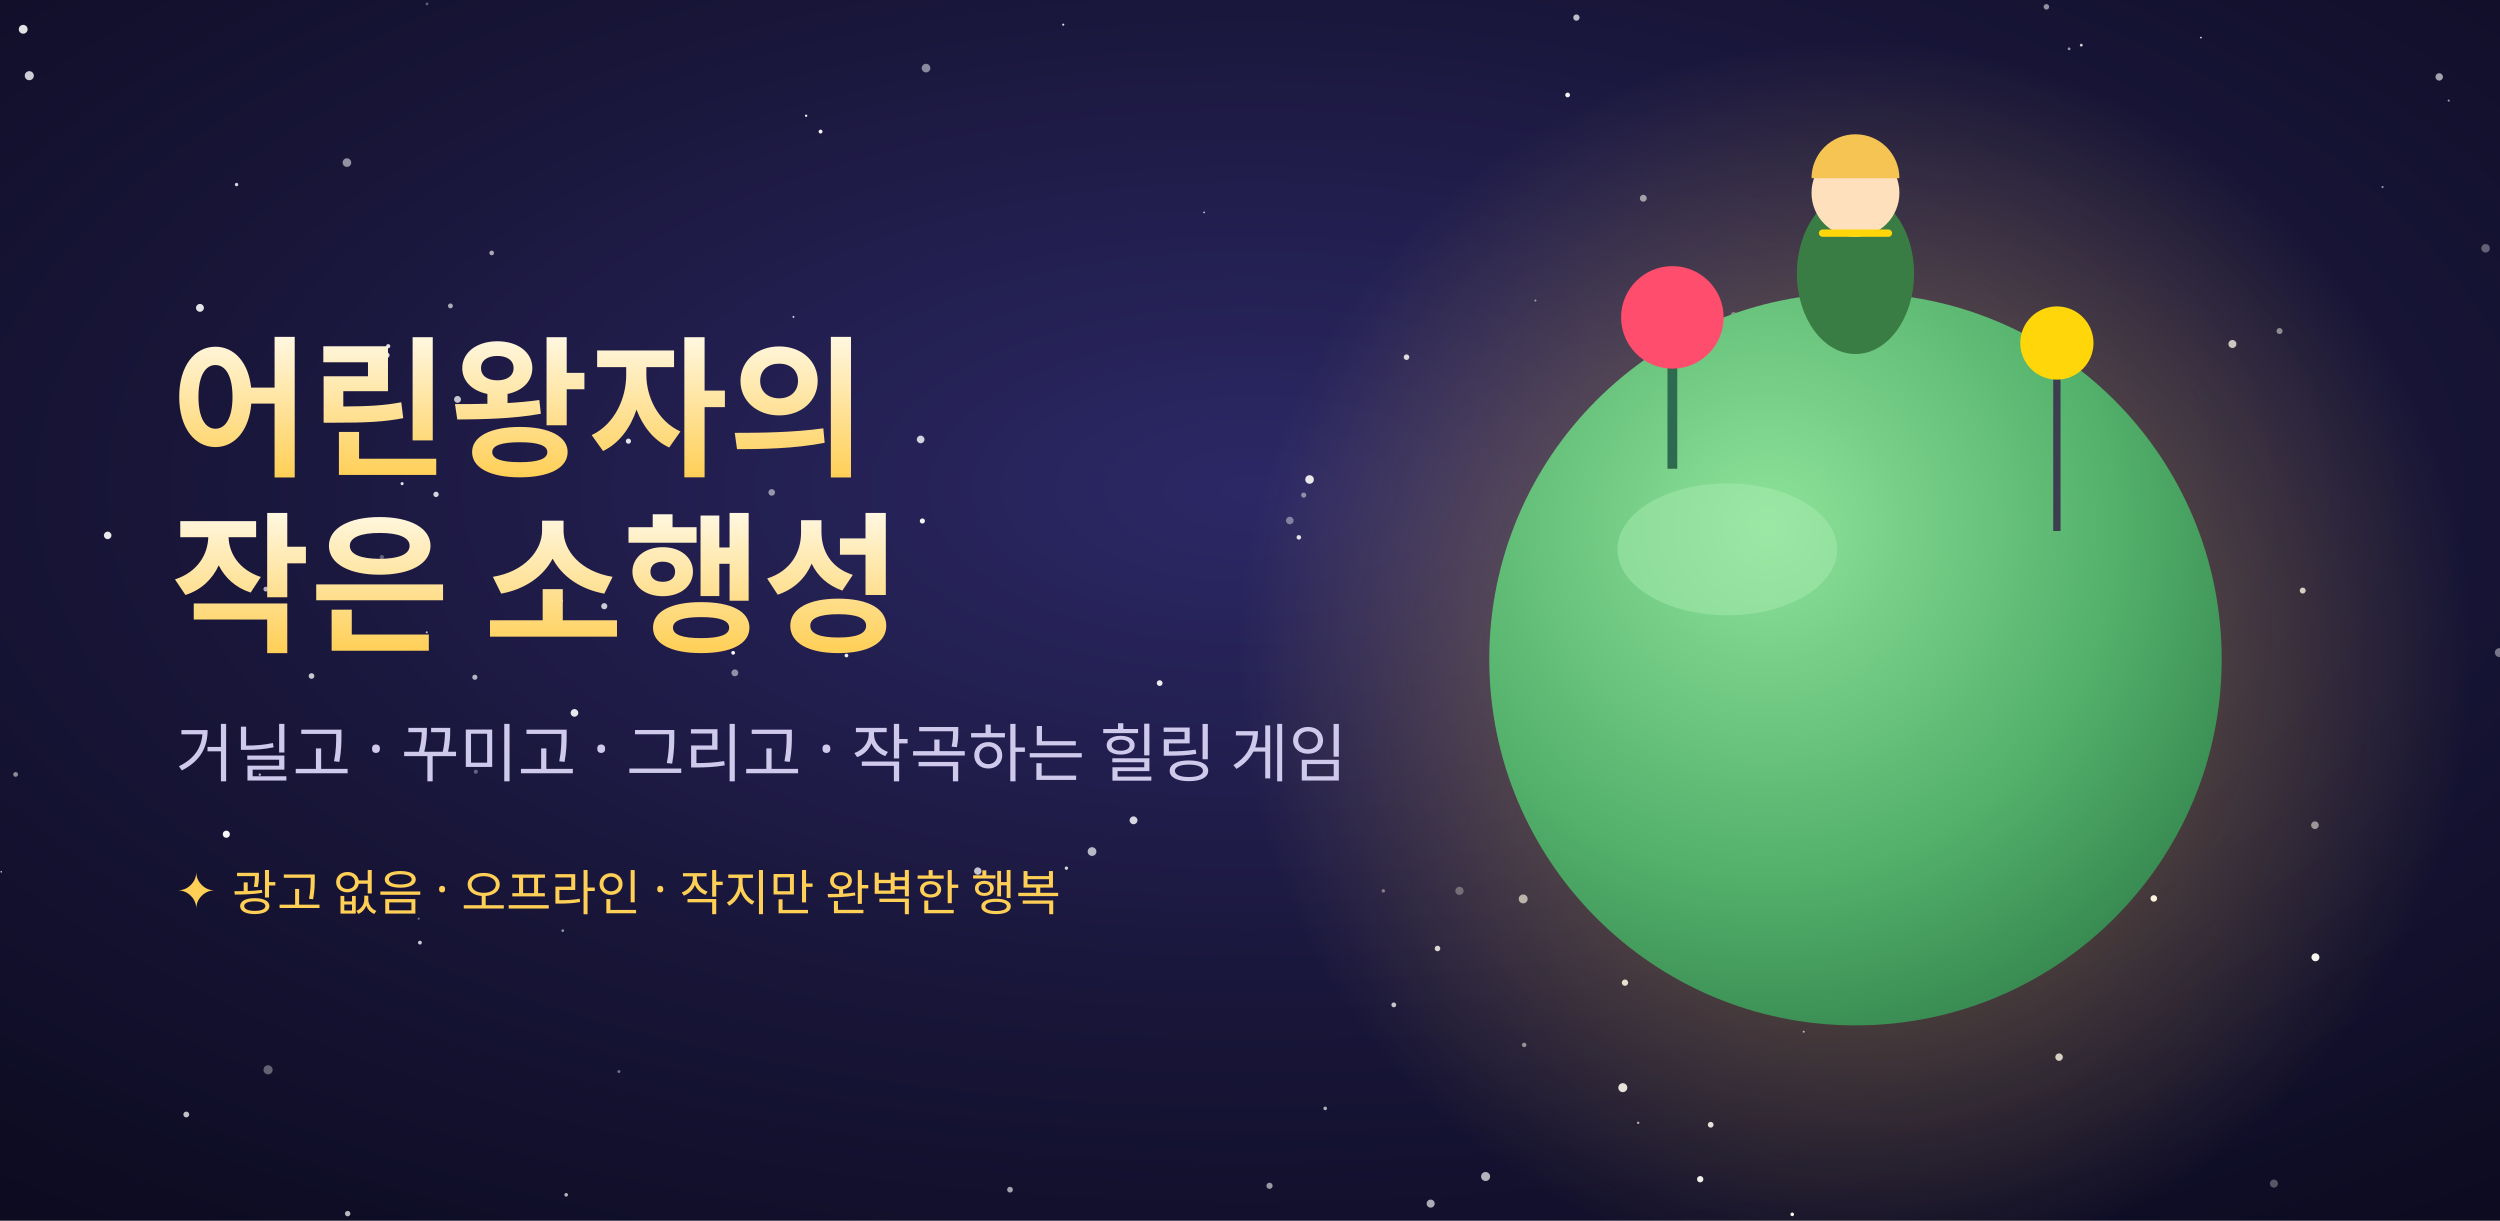
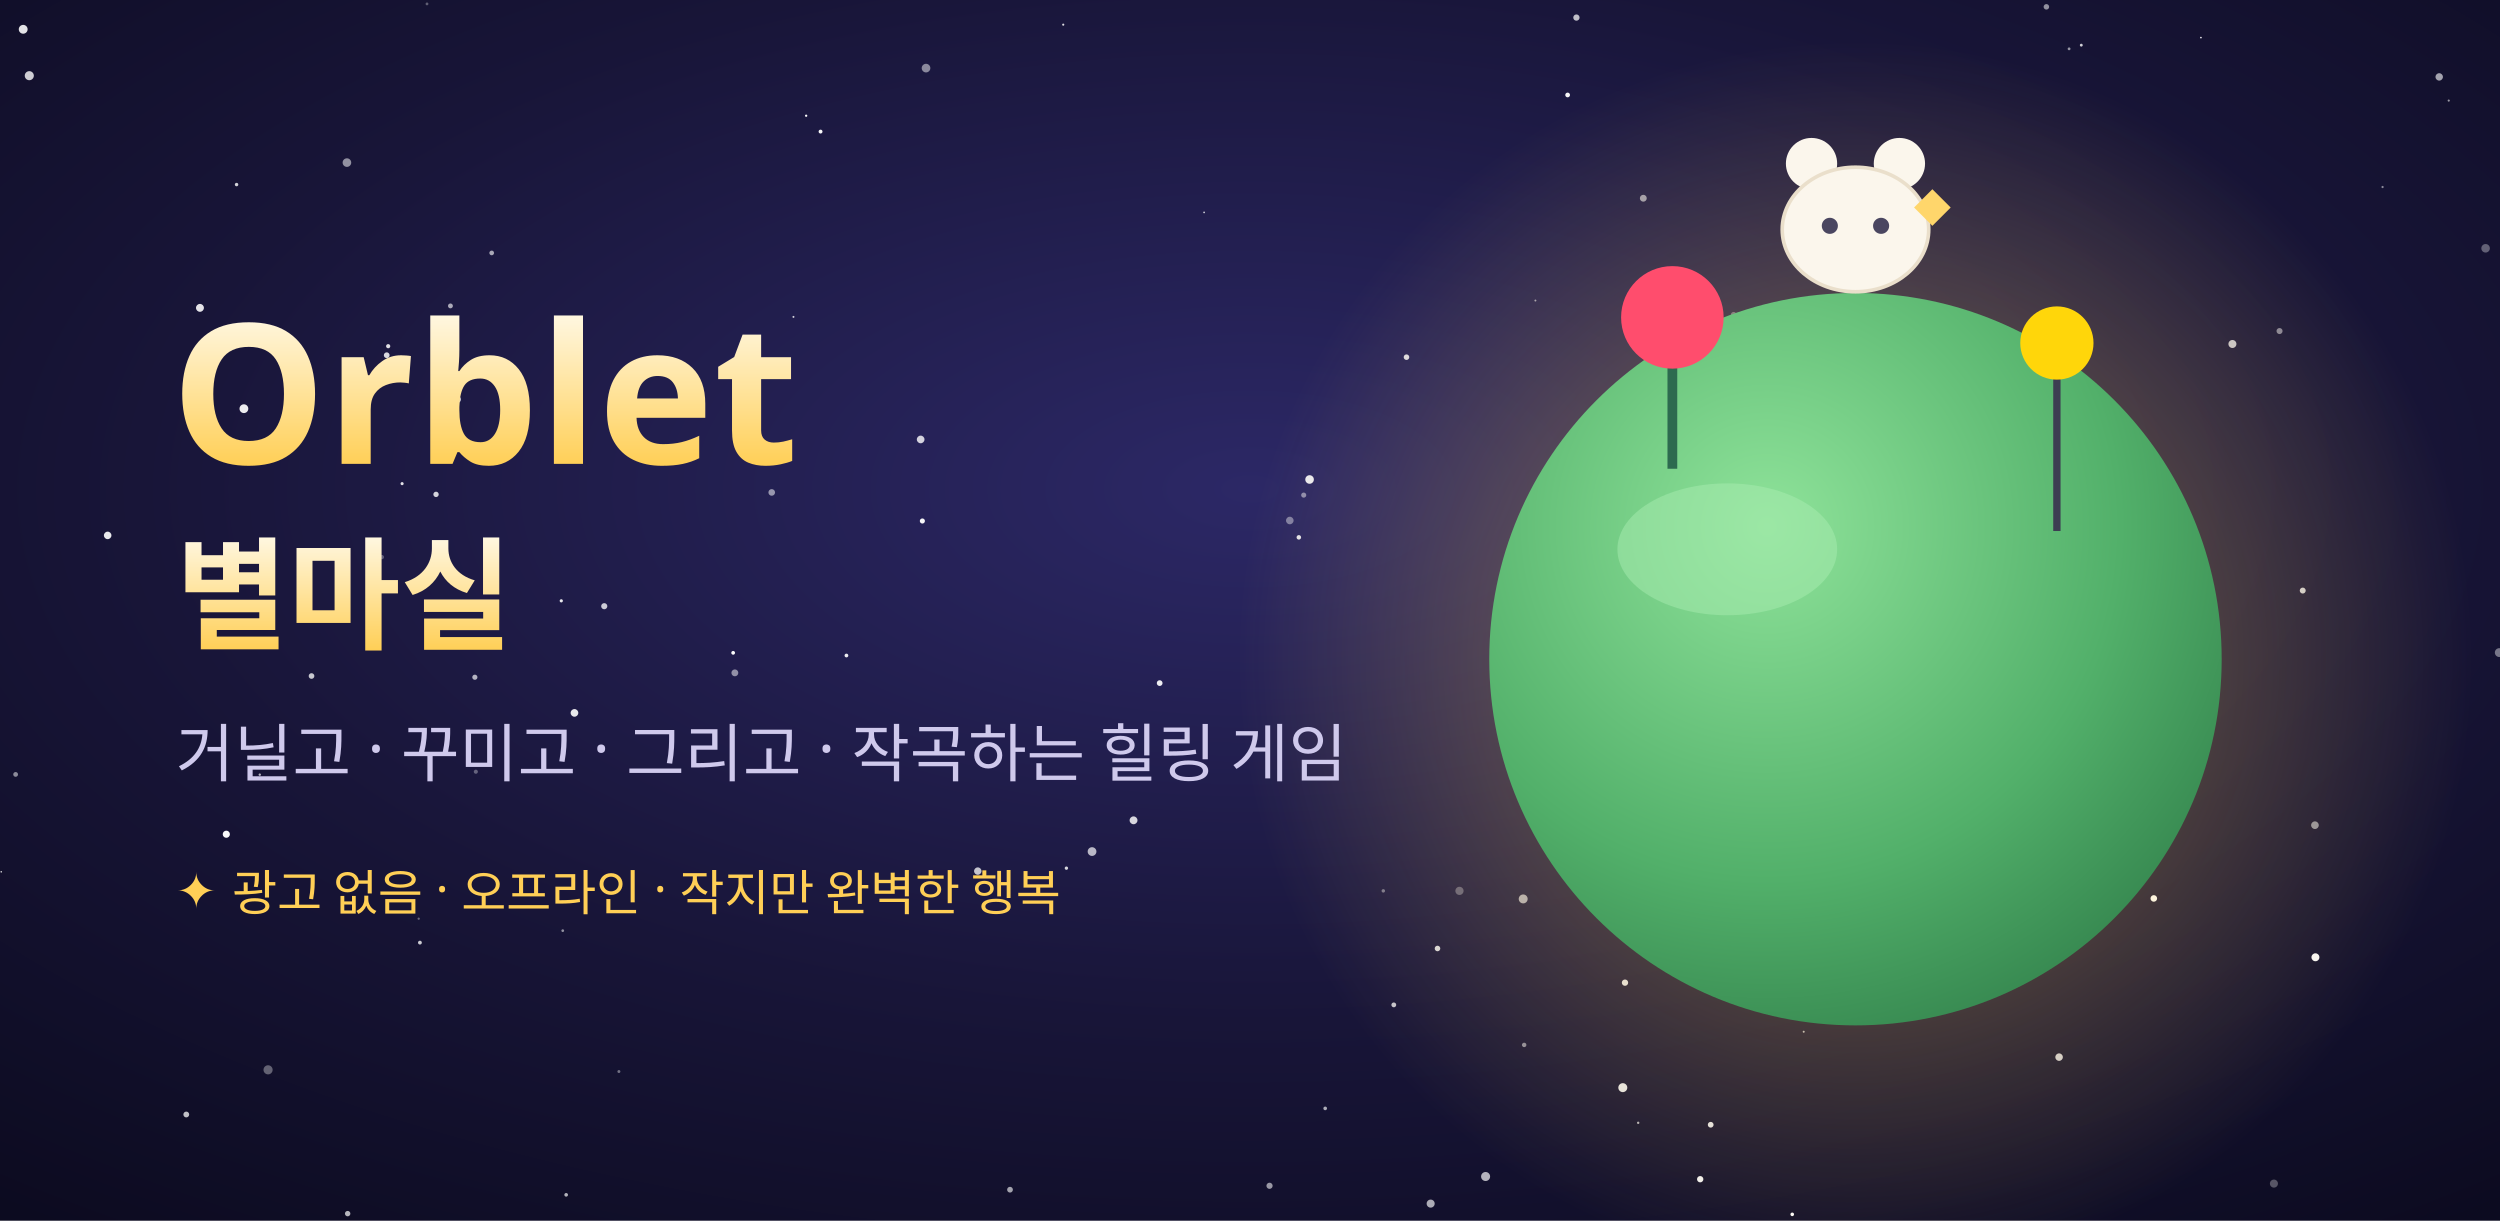
<svg xmlns="http://www.w3.org/2000/svg" width="1024" height="500" viewBox="0 0 1024 500">
  <defs>
    <radialGradient id="sky" cx="50%" cy="40%" r="80%">
      <stop offset="0%" stop-color="#2c2866" />
      <stop offset="55%" stop-color="#181538" />
      <stop offset="100%" stop-color="#0b0a1e" />
    </radialGradient>
    <radialGradient id="planet" cx="38%" cy="32%" r="80%">
      <stop offset="0%" stop-color="#8fe39a" />
      <stop offset="60%" stop-color="#52b06a" />
      <stop offset="100%" stop-color="#2f7d49" />
    </radialGradient>
    <radialGradient id="glow" cx="50%" cy="50%" r="50%">
      <stop offset="0%" stop-color="#ffcf56" stop-opacity="0.5" />
      <stop offset="100%" stop-color="#ffcf56" stop-opacity="0" />
    </radialGradient>
    <linearGradient id="title" x1="0" y1="0" x2="0" y2="1">
      <stop offset="0%" stop-color="#fff7e0" />
      <stop offset="100%" stop-color="#ffcf56" />
    </linearGradient>
  </defs>
  <rect width="1024" height="500" fill="url(#sky)" />
  <circle cx="12.0" cy="31.0" r="1.86" fill="#fff" opacity="0.79" />
  <circle cx="534.0" cy="202.8" r="1.05" fill="#fff" opacity="0.47" />
  <circle cx="566.6" cy="364.9" r="0.71" fill="#fff" opacity="0.41" />
  <circle cx="782.4" cy="259.2" r="0.62" fill="#fff" opacity="0.56" />
  <circle cx="300.3" cy="267.4" r="0.77" fill="#fff" opacity="0.98" />
  <circle cx="253.5" cy="438.9" r="0.61" fill="#fff" opacity="0.40" />
  <circle cx="158.4" cy="145.5" r="1.18" fill="#fff" opacity="0.83" />
  <circle cx="76.3" cy="456.5" r="1.19" fill="#fff" opacity="0.74" />
  <circle cx="696.4" cy="483.0" r="1.30" fill="#fff" opacity="0.94" />
  <circle cx="847.5" cy="20.0" r="0.58" fill="#fff" opacity="0.55" />
  <circle cx="435.5" cy="10.1" r="0.44" fill="#fff" opacity="0.84" />
  <circle cx="377.8" cy="213.4" r="1.05" fill="#fff" opacity="0.96" />
  <circle cx="720.2" cy="344.1" r="0.83" fill="#fff" opacity="0.55" />
  <circle cx="142.1" cy="66.6" r="1.76" fill="#fff" opacity="0.53" />
  <circle cx="194.9" cy="316.1" r="0.84" fill="#fff" opacity="0.33" />
  <circle cx="700.7" cy="460.7" r="1.18" fill="#fff" opacity="0.88" />
  <circle cx="671.0" cy="459.9" r="0.49" fill="#fff" opacity="0.67" />
  <circle cx="664.7" cy="445.5" r="1.84" fill="#fff" opacity="0.89" />
  <circle cx="608.5" cy="481.9" r="1.85" fill="#fff" opacity="0.68" />
  <circle cx="838.2" cy="2.8" r="1.13" fill="#fff" opacity="0.53" />
  <circle cx="741.7" cy="274.7" r="1.51" fill="#fff" opacity="0.98" />
  <circle cx="570.9" cy="411.6" r="0.99" fill="#fff" opacity="0.75" />
  <circle cx="756.3" cy="275.8" r="0.80" fill="#fff" opacity="0.47" />
  <circle cx="9.5" cy="12.0" r="1.81" fill="#fff" opacity="0.88" />
  <circle cx="645.7" cy="7.2" r="1.29" fill="#fff" opacity="0.72" />
  <circle cx="734.1" cy="497.4" r="0.74" fill="#fff" opacity="0.99" />
  <circle cx="665.6" cy="402.5" r="1.30" fill="#fff" opacity="0.88" />
  <circle cx="142.4" cy="497.1" r="1.11" fill="#fff" opacity="0.70" />
  <circle cx="164.7" cy="198.1" r="0.64" fill="#fff" opacity="0.87" />
  <circle cx="882.2" cy="368.0" r="1.35" fill="#fff" opacity="0.99" />
  <circle cx="623.9" cy="368.2" r="1.83" fill="#fff" opacity="0.64" />
  <circle cx="235.3" cy="292.0" r="1.57" fill="#fff" opacity="0.90" />
  <circle cx="194.5" cy="277.4" r="1.06" fill="#fff" opacity="0.67" />
  <circle cx="184.5" cy="125.3" r="1.00" fill="#fff" opacity="0.63" />
  <circle cx="174.9" cy="1.6" r="0.58" fill="#fff" opacity="0.32" />
  <circle cx="109.8" cy="438.2" r="1.87" fill="#fff" opacity="0.34" />
  <circle cx="178.6" cy="202.5" r="1.10" fill="#fff" opacity="0.81" />
  <circle cx="377.1" cy="180.0" r="1.57" fill="#fff" opacity="0.80" />
  <circle cx="819.3" cy="265.0" r="1.58" fill="#fff" opacity="0.59" />
  <circle cx="576.1" cy="146.3" r="1.14" fill="#fff" opacity="0.84" />
  <circle cx="81.9" cy="126.1" r="1.62" fill="#fff" opacity="0.88" />
  <circle cx="793.3" cy="214.9" r="0.87" fill="#fff" opacity="0.94" />
  <circle cx="257.4" cy="180.7" r="1.06" fill="#fff" opacity="0.88" />
  <circle cx="413.7" cy="487.3" r="1.18" fill="#fff" opacity="0.61" />
  <circle cx="346.7" cy="268.5" r="0.77" fill="#fff" opacity="0.92" />
  <circle cx="586.0" cy="493.0" r="1.65" fill="#fff" opacity="0.65" />
  <circle cx="447.3" cy="348.8" r="1.79" fill="#fff" opacity="0.69" />
  <circle cx="673.1" cy="81.2" r="1.41" fill="#fff" opacity="0.57" />
  <circle cx="624.3" cy="428.0" r="0.91" fill="#fff" opacity="0.51" />
  <circle cx="92.7" cy="341.7" r="1.47" fill="#fff" opacity="0.98" />
  <circle cx="325.0" cy="129.8" r="0.41" fill="#fff" opacity="0.80" />
  <circle cx="948.4" cy="392.1" r="1.63" fill="#fff" opacity="0.97" />
  <circle cx="231.9" cy="489.4" r="0.75" fill="#fff" opacity="0.68" />
  <circle cx="400.5" cy="356.8" r="1.52" fill="#fff" opacity="0.74" />
  <circle cx="742.9" cy="310.8" r="1.25" fill="#fff" opacity="0.49" />
  <circle cx="851.9" cy="241.3" r="0.52" fill="#fff" opacity="0.81" />
  <circle cx="475.0" cy="279.8" r="1.18" fill="#fff" opacity="0.92" />
  <circle cx="975.9" cy="76.6" r="0.46" fill="#fff" opacity="0.50" />
  <circle cx="536.4" cy="196.4" r="1.76" fill="#fff" opacity="0.90" />
  <circle cx="542.8" cy="454.0" r="0.75" fill="#fff" opacity="0.65" />
  <circle cx="948.2" cy="338.0" r="1.57" fill="#fff" opacity="0.53" />
  <circle cx="931.4" cy="484.8" r="1.65" fill="#fff" opacity="0.30" />
  <circle cx="171.5" cy="376.3" r="0.47" fill="#fff" opacity="0.36" />
  <circle cx="933.7" cy="135.6" r="1.24" fill="#fff" opacity="0.48" />
  <circle cx="813.0" cy="359.8" r="0.39" fill="#fff" opacity="0.61" />
  <circle cx="1003.0" cy="41.2" r="0.44" fill="#fff" opacity="0.57" />
  <circle cx="808.2" cy="345.7" r="0.74" fill="#fff" opacity="0.65" />
  <circle cx="108.9" cy="241.3" r="1.00" fill="#fff" opacity="0.68" />
  <circle cx="172.0" cy="386.1" r="0.79" fill="#fff" opacity="0.78" />
  <circle cx="852.5" cy="18.5" r="0.59" fill="#fff" opacity="0.80" />
  <circle cx="914.4" cy="140.9" r="1.64" fill="#fff" opacity="0.75" />
  <circle cx="330.2" cy="47.4" r="0.47" fill="#fff" opacity="0.99" />
  <circle cx="710.1" cy="128.9" r="1.13" fill="#fff" opacity="0.35" />
  <circle cx="528.3" cy="213.2" r="1.55" fill="#fff" opacity="0.41" />
  <circle cx="758.9" cy="85.2" r="0.68" fill="#fff" opacity="0.44" />
  <circle cx="901.5" cy="15.4" r="0.35" fill="#fff" opacity="0.96" />
  <circle cx="943.2" cy="241.9" r="1.22" fill="#fff" opacity="0.79" />
  <circle cx="174.8" cy="259.0" r="0.42" fill="#fff" opacity="0.72" />
  <circle cx="738.8" cy="422.6" r="0.41" fill="#fff" opacity="0.70" />
  <circle cx="379.3" cy="27.9" r="1.77" fill="#fff" opacity="0.49" />
  <circle cx="159.0" cy="141.8" r="0.86" fill="#fff" opacity="0.86" />
  <circle cx="843.4" cy="433.0" r="1.54" fill="#fff" opacity="0.80" />
  <circle cx="885.5" cy="318.8" r="1.42" fill="#fff" opacity="0.78" />
  <circle cx="316.1" cy="201.7" r="1.36" fill="#fff" opacity="0.53" />
  <circle cx="247.5" cy="248.3" r="1.26" fill="#fff" opacity="0.77" />
  <circle cx="436.8" cy="355.6" r="0.69" fill="#fff" opacity="0.82" />
  <circle cx="532.0" cy="220.1" r="0.93" fill="#fff" opacity="0.87" />
  <circle cx="127.6" cy="276.9" r="1.16" fill="#fff" opacity="0.76" />
  <circle cx="642.1" cy="38.9" r="0.97" fill="#fff" opacity="0.96" />
  <circle cx="729.4" cy="255.9" r="1.41" fill="#fff" opacity="0.52" />
  <circle cx="999.1" cy="31.5" r="1.52" fill="#fff" opacity="0.61" />
  <circle cx="229.9" cy="246.1" r="0.66" fill="#fff" opacity="0.90" />
  <circle cx="1023.7" cy="267.3" r="1.81" fill="#fff" opacity="0.42" />
  <circle cx="493.2" cy="87.0" r="0.37" fill="#fff" opacity="0.79" />
  <circle cx="780.8" cy="108.0" r="0.31" fill="#fff" opacity="0.64" />
  <circle cx="680.9" cy="156.0" r="1.16" fill="#fff" opacity="0.96" />
  <circle cx="301.0" cy="275.6" r="1.41" fill="#fff" opacity="0.51" />
  <circle cx="106.4" cy="317.3" r="0.49" fill="#fff" opacity="0.68" />
  <circle cx="464.3" cy="336.0" r="1.61" fill="#fff" opacity="0.82" />
  <circle cx="588.8" cy="388.5" r="1.14" fill="#fff" opacity="0.83" />
  <circle cx="628.4" cy="307.5" r="1.26" fill="#fff" opacity="0.77" />
  <circle cx="782.0" cy="361.1" r="1.70" fill="#fff" opacity="0.90" />
  <circle cx="690.9" cy="313.4" r="0.54" fill="#fff" opacity="0.48" />
  <circle cx="1018.1" cy="101.7" r="1.75" fill="#fff" opacity="0.33" />
  <circle cx="765.1" cy="259.3" r="1.62" fill="#fff" opacity="0.49" />
  <circle cx="187.4" cy="163.6" r="1.42" fill="#fff" opacity="0.75" />
  <circle cx="336.1" cy="53.9" r="0.80" fill="#fff" opacity="0.96" />
  <circle cx="96.9" cy="75.6" r="0.71" fill="#fff" opacity="0.81" />
  <circle cx="0.5" cy="357.1" r="0.31" fill="#fff" opacity="0.98" />
  <circle cx="520.0" cy="485.7" r="1.27" fill="#fff" opacity="0.57" />
  <circle cx="788.7" cy="137.5" r="0.89" fill="#fff" opacity="0.76" />
  <circle cx="783.4" cy="269.8" r="1.48" fill="#fff" opacity="0.57" />
  <circle cx="628.9" cy="123.1" r="0.40" fill="#fff" opacity="0.58" />
  <circle cx="230.5" cy="381.2" r="0.56" fill="#fff" opacity="0.53" />
  <circle cx="99.9" cy="167.4" r="1.80" fill="#fff" opacity="0.92" />
  <circle cx="597.8" cy="364.9" r="1.68" fill="#fff" opacity="0.31" />
  <circle cx="201.4" cy="103.6" r="0.96" fill="#fff" opacity="0.62" />
  <circle cx="156.4" cy="228.2" r="0.89" fill="#fff" opacity="0.31" />
  <circle cx="6.4" cy="317.2" r="0.98" fill="#fff" opacity="0.51" />
  <circle cx="44.1" cy="219.3" r="1.54" fill="#fff" opacity="0.91" />
  <circle cx="760" cy="270" r="255" fill="url(#glow)" />
  <circle cx="760" cy="270" r="150" fill="url(#planet)" />
  <ellipse cx="707.5" cy="225" rx="45" ry="27" fill="#a7ecb0" opacity="0.5" />
  <g transform="translate(685,132)">
    <rect x="-2" y="0" width="4" height="60" fill="#2d6a4f" />
    <circle cx="0" cy="-2" r="21" fill="#ff4d6d" />
  </g>
  <g transform="translate(842.5,142.5)">
    <rect x="-1.5" y="0" width="3" height="75" fill="#3d3d52" />
    <circle cx="0" cy="-2" r="15" fill="#ffd60a" />
  </g>
  <g transform="translate(760,118)">
-     <ellipse cx="0" cy="-6" rx="24" ry="33" fill="#3a7d44" />
-     <circle cx="0" cy="-39" r="18" fill="#ffe0bd" />
-     <path d="M -18 -45 a 18 18 0 0 1 36 0 z" fill="#f6c453" />
-     <rect x="-15" y="-24" width="30" height="3" rx="1.5" fill="#ffd60a" />
+     <circle cx="-18" cy="-51" r="10.5" fill="#FBF6EC" />
+     <circle cx="18" cy="-51" r="10.5" fill="#FBF6EC" />
+     <ellipse cx="0" cy="-24" rx="30" ry="25.5" fill="#FBF6EC" stroke="#EADFCB" stroke-width="1.5" />
+     <circle cx="-10.5" cy="-25.5" r="3.3" fill="#4A4660" />
+     <circle cx="10.5" cy="-25.5" r="3.3" fill="#4A4660" />
+     <path d="M 24 -33 l 7.5 -7.5 l 7.5 7.5 l -7.5 7.5 z" fill="#FFD66B" />
  </g>
-   <text x="70" y="190" font-family="'Apple SD Gothic Neo','Noto Sans KR',sans-serif" font-size="62" font-weight="800" fill="url(#title)">어린왕자의</text>
-   <text x="70" y="262" font-family="'Apple SD Gothic Neo','Noto Sans KR',sans-serif" font-size="62" font-weight="800" fill="url(#title)">작은 소행성</text>
+   <text x="70" y="190" font-family="'Baloo 2','Apple SD Gothic Neo','Noto Sans KR',sans-serif" font-size="80" font-weight="800" fill="url(#title)">Orblet</text>
+   <text x="72" y="262" font-family="'Apple SD Gothic Neo','Noto Sans KR',sans-serif" font-size="50" font-weight="800" fill="url(#title)">별마실</text>
  <text x="72" y="318" font-family="'Apple SD Gothic Neo','Noto Sans KR',sans-serif" font-size="26" fill="#cfc9ec">거닐고 · 꾸미고 · 그리고 · 작곡하는 힐링 게임</text>
  <text x="72" y="372" font-family="'Apple SD Gothic Neo','Noto Sans KR',sans-serif" font-size="20" fill="#ffcf56">✦ 광고 없음 · 오프라인 · 작지만 완벽한 행복</text>
</svg>
